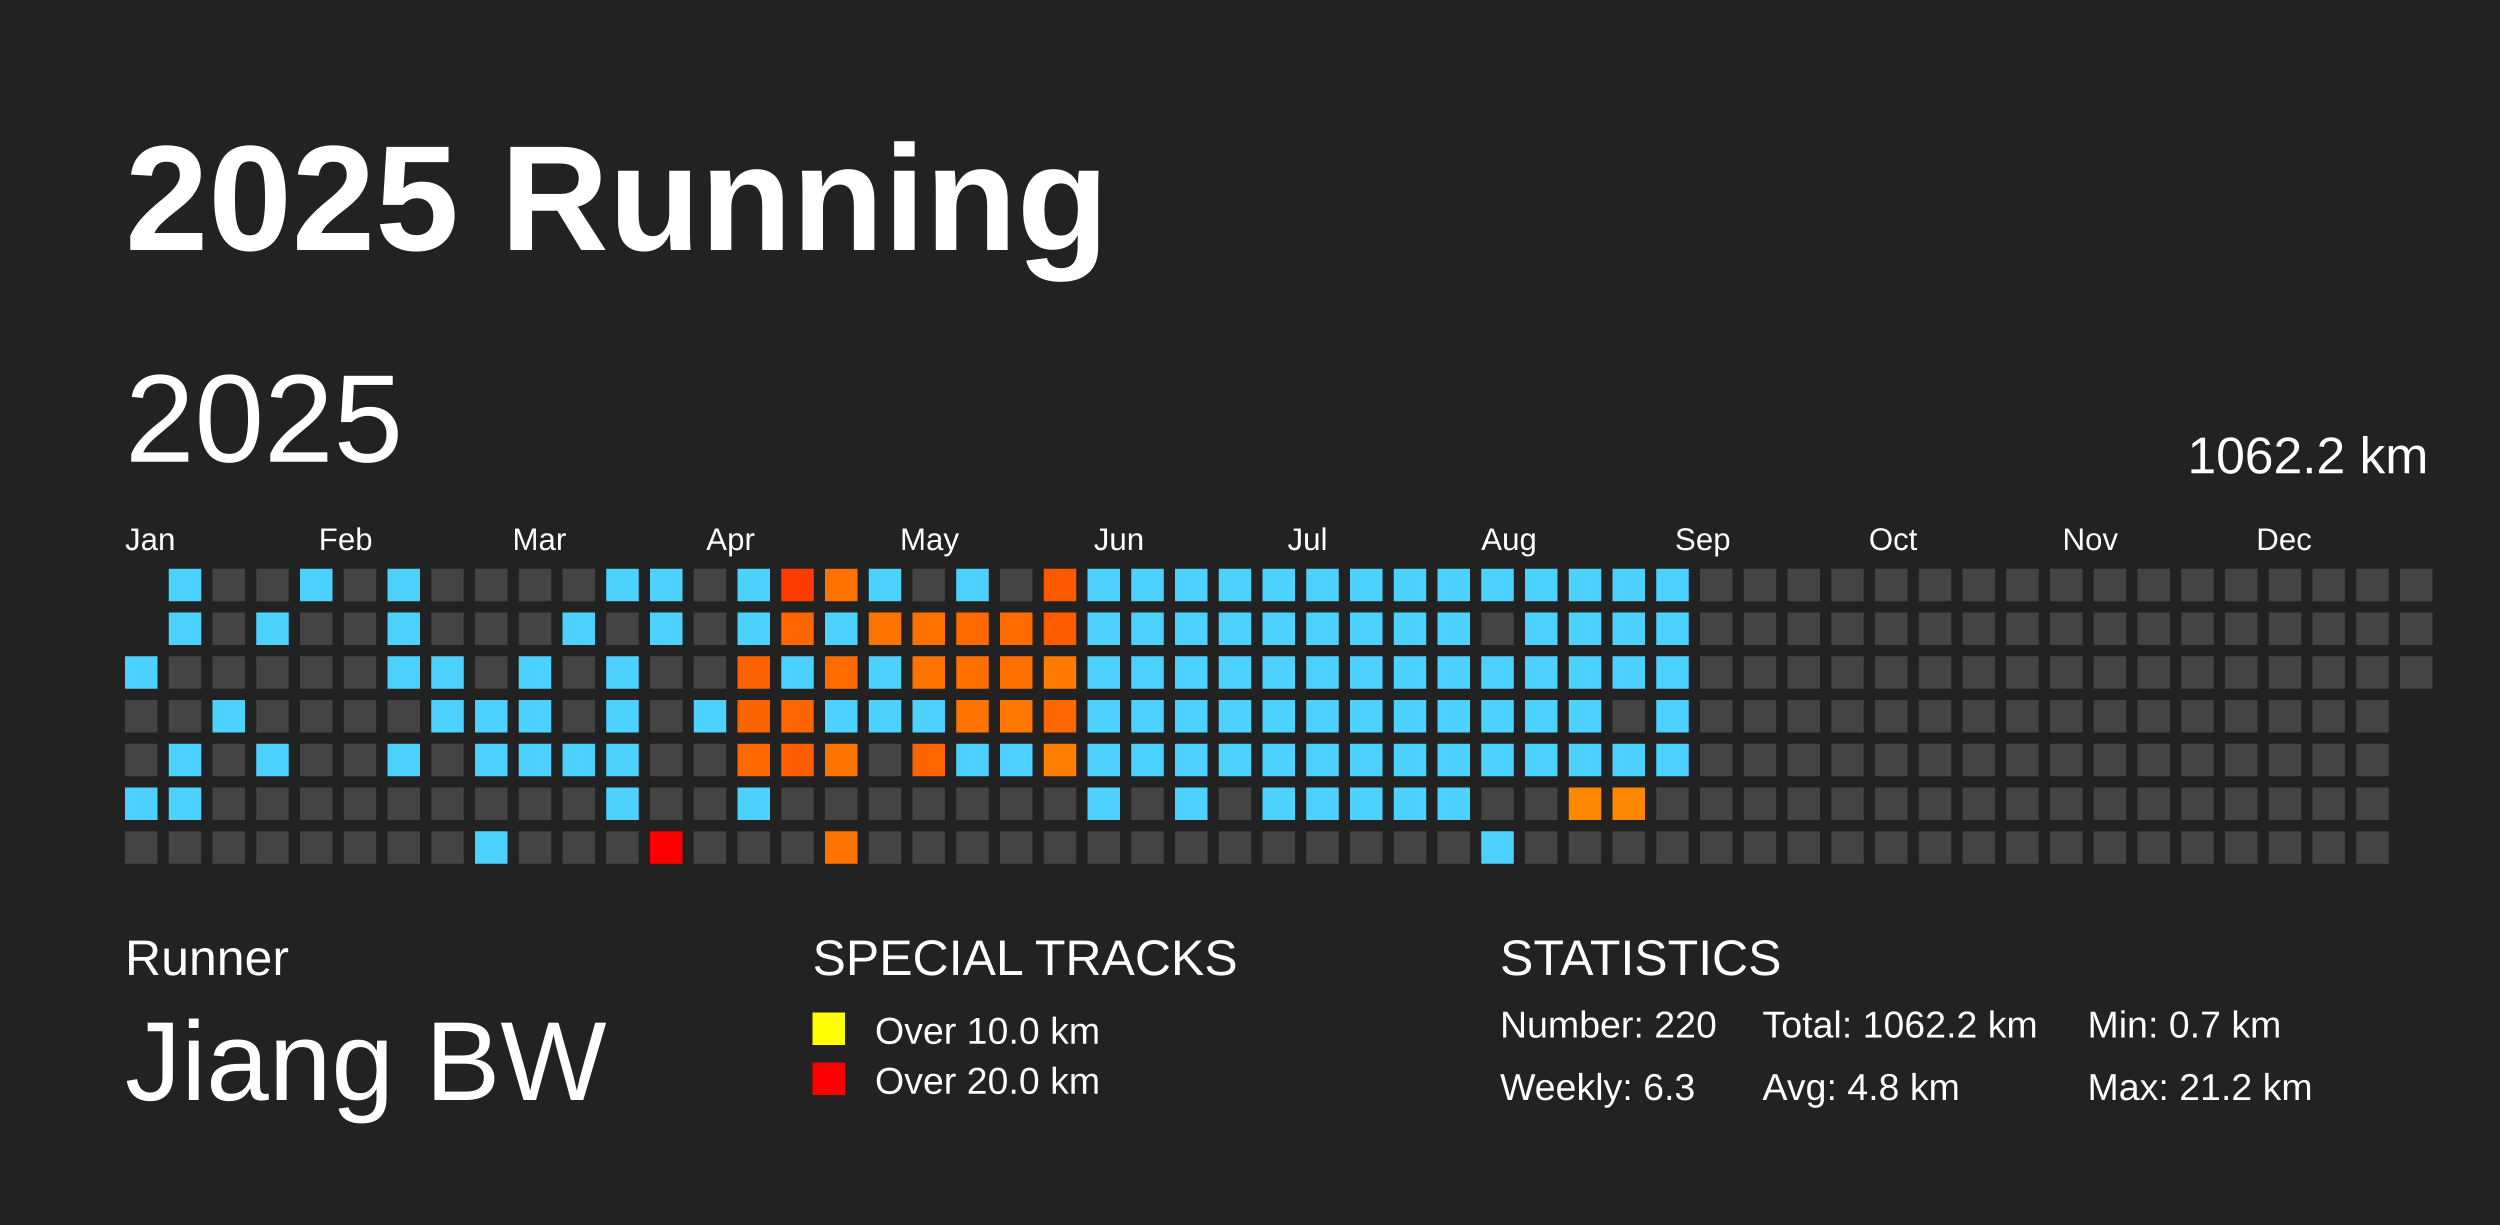
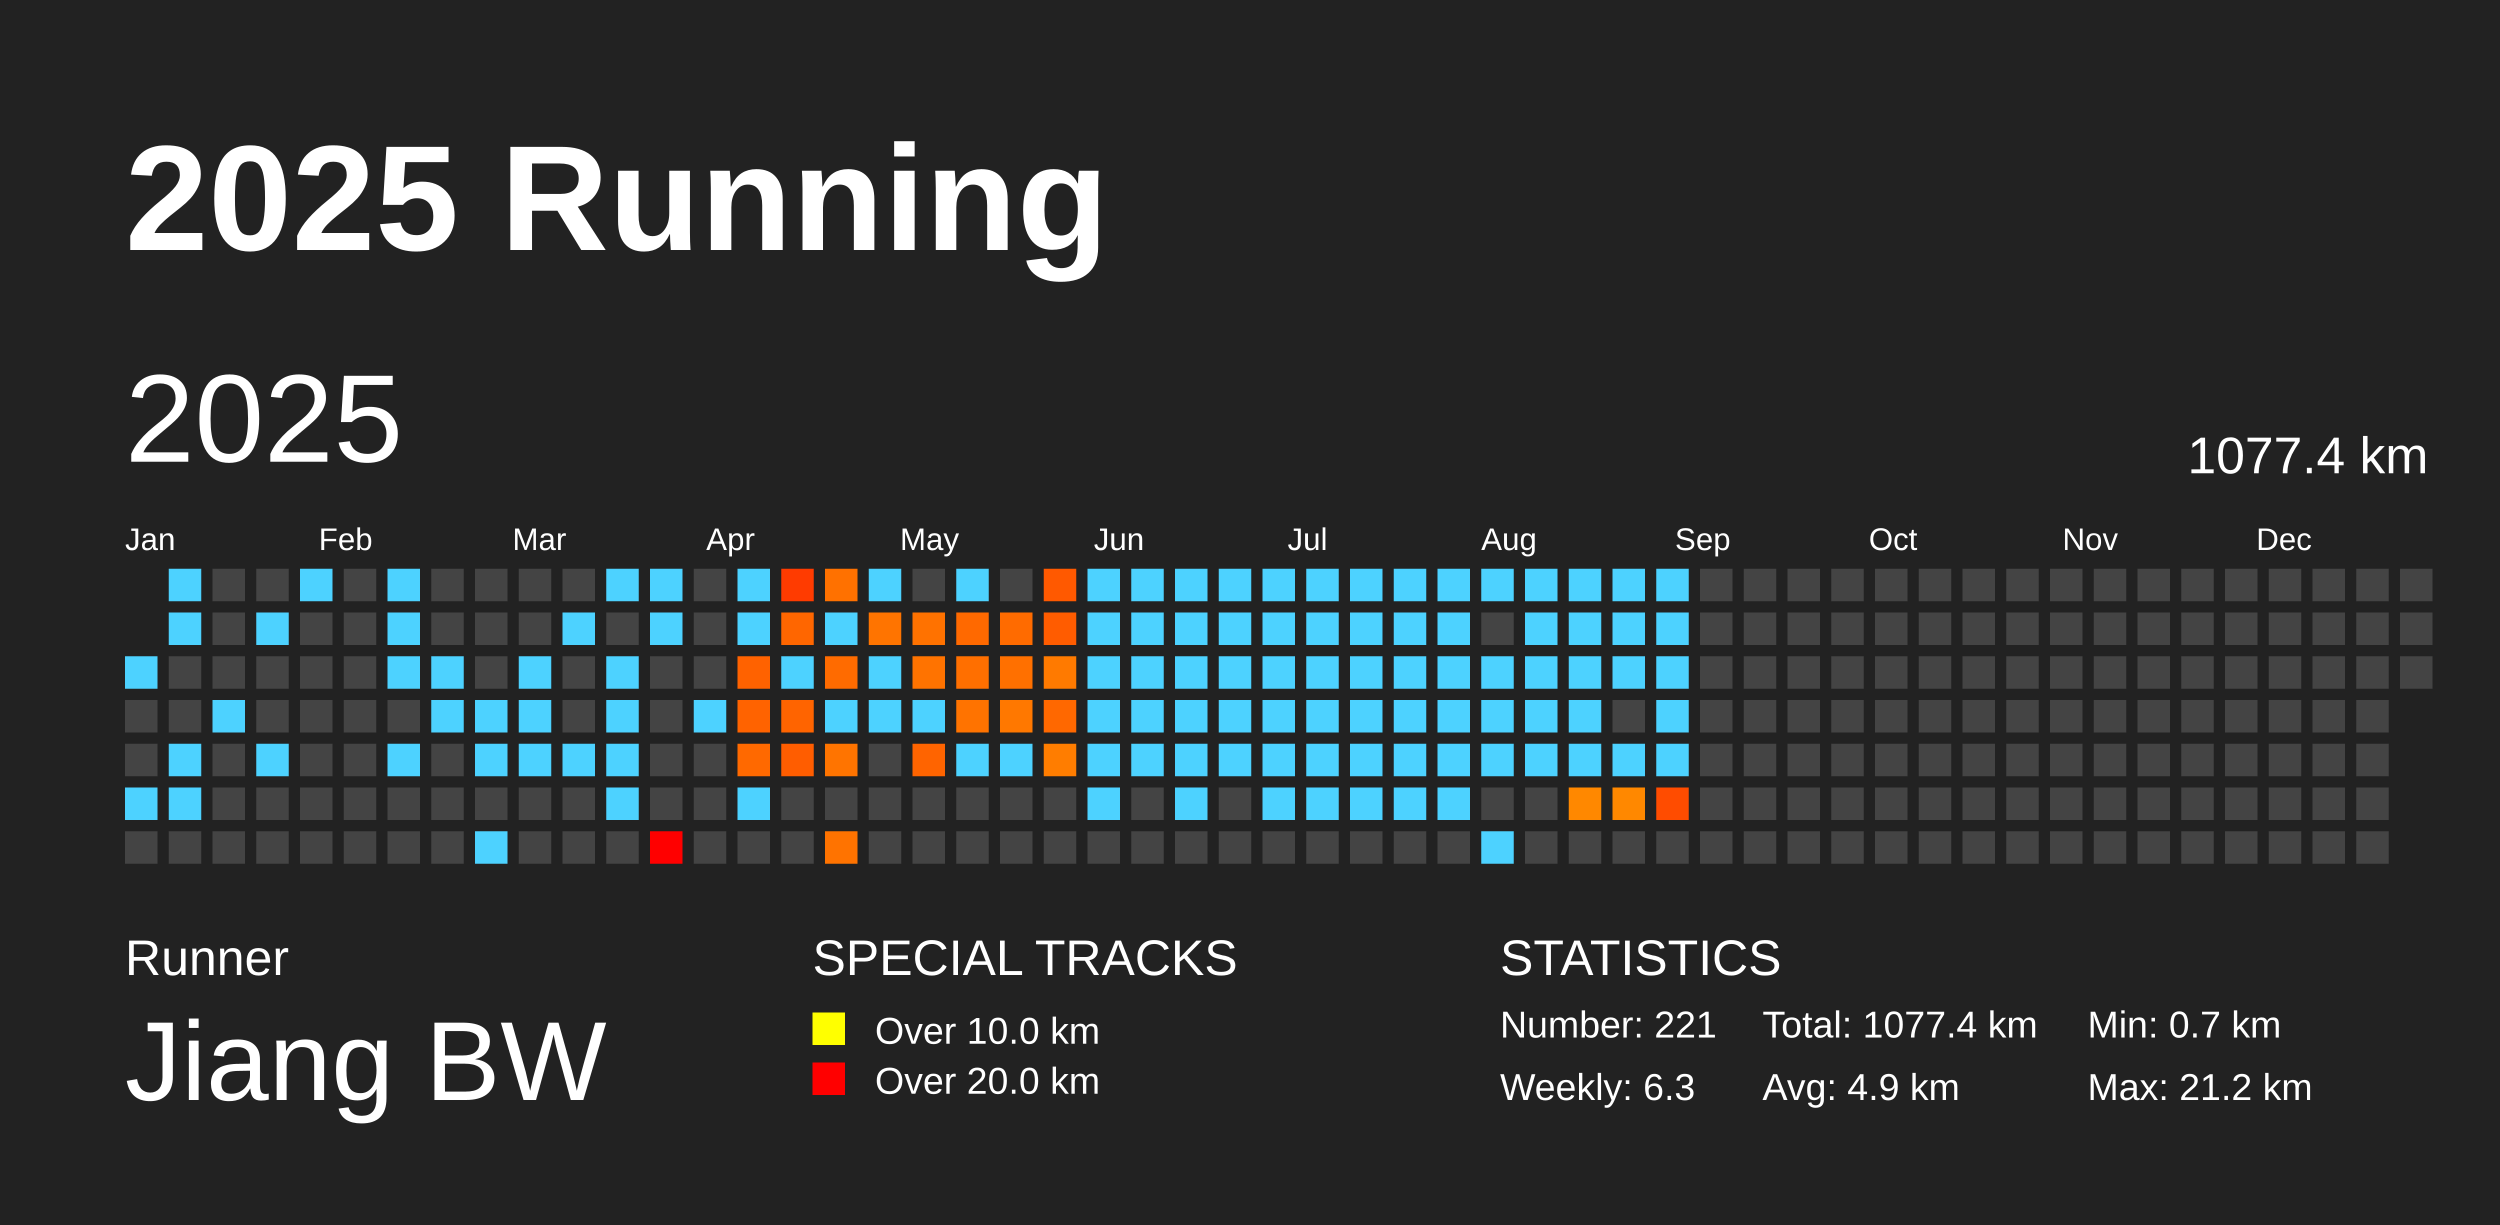
<svg xmlns="http://www.w3.org/2000/svg" baseProfile="full" height="98mm" version="1.1" viewBox="0,0,200,98" width="200mm">
  <defs />
  <rect fill="#222222" height="98" width="200" x="0" y="0" />
  <text fill="#FFFFFF" style="font-size:12px; font-family:Arial; font-weight:bold;" x="10" y="20">2025 Running</text>
  <text fill="#FFFFFF" style="font-size:4px; font-family:Arial" x="10" y="78">Runner</text>
  <text fill="#FFFFFF" style="font-size:9px; font-family:Arial" x="10" y="88">Jiang BW</text>
  <text fill="#FFFFFF" style="font-size:4px; font-family:Arial" x="65" y="78">SPECIAL TRACKS</text>
  <rect fill="yellow" height="2.6" width="2.6" x="65" y="81" />
  <text fill="#FFFFFF" style="font-size:3px; font-family:Arial" x="70" y="83.5">Over 10.0 km</text>
  <rect fill="red" height="2.6" width="2.6" x="65" y="85" />
  <text fill="#FFFFFF" style="font-size:3px; font-family:Arial" x="70" y="87.5">Over 20.0 km</text>
  <text fill="#FFFFFF" style="font-size:4px; font-family:Arial" x="120" y="78">STATISTICS</text>
-   <text fill="#FFFFFF" style="font-size:3px; font-family:Arial" x="120" y="83">Number: 220</text>
+   <text fill="#FFFFFF" style="font-size:3px; font-family:Arial" x="120" y="83">Number: 221</text>
  <text fill="#FFFFFF" style="font-size:3px; font-family:Arial" x="120" y="88">Weekly: 6.3</text>
-   <text fill="#FFFFFF" style="font-size:3px; font-family:Arial" x="141" y="83">Total: 1062.2 km</text>
-   <text fill="#FFFFFF" style="font-size:3px; font-family:Arial" x="141" y="88">Avg: 4.8 km</text>
+   <text fill="#FFFFFF" style="font-size:3px; font-family:Arial" x="141" y="83">Total: 1077.4 km</text>
+   <text fill="#FFFFFF" style="font-size:3px; font-family:Arial" x="141" y="88">Avg: 4.9 km</text>
  <text fill="#FFFFFF" style="font-size:3px; font-family:Arial" x="167" y="83">Min: 0.7 km</text>
  <text fill="#FFFFFF" style="font-size:3px; font-family:Arial" x="167" y="88">Max: 21.2 km</text>
  <text dominant-baseline="hanging" fill="#FFFFFF" style="font-size:10.0px; font-family:Arial;" x="10" y="30">2025</text>
-   <text dominant-baseline="hanging" fill="#FFFFFF" style="font-size:4.125px; font-family:Arial;" x="175" y="35">1062.2 km</text>
+   <text dominant-baseline="hanging" fill="#FFFFFF" style="font-size:4.125px; font-family:Arial;" x="175" y="35">1077.4 km</text>
  <text fill="#FFFFFF" style="font-size:2.5px; font-family:Arial" x="10.0" y="44">Jan</text>
  <text fill="#FFFFFF" style="font-size:2.5px; font-family:Arial" x="25.5" y="44">Feb</text>
  <text fill="#FFFFFF" style="font-size:2.5px; font-family:Arial" x="41.0" y="44">Mar</text>
  <text fill="#FFFFFF" style="font-size:2.5px; font-family:Arial" x="56.5" y="44">Apr</text>
  <text fill="#FFFFFF" style="font-size:2.5px; font-family:Arial" x="72.0" y="44">May</text>
  <text fill="#FFFFFF" style="font-size:2.5px; font-family:Arial" x="87.5" y="44">Jun</text>
  <text fill="#FFFFFF" style="font-size:2.5px; font-family:Arial" x="103.0" y="44">Jul</text>
  <text fill="#FFFFFF" style="font-size:2.5px; font-family:Arial" x="118.5" y="44">Aug</text>
  <text fill="#FFFFFF" style="font-size:2.5px; font-family:Arial" x="134.0" y="44">Sep</text>
  <text fill="#FFFFFF" style="font-size:2.5px; font-family:Arial" x="149.5" y="44">Oct</text>
  <text fill="#FFFFFF" style="font-size:2.5px; font-family:Arial" x="165.0" y="44">Nov</text>
  <text fill="#FFFFFF" style="font-size:2.5px; font-family:Arial" x="180.5" y="44">Dec</text>
  <rect fill="#4dd2ff" height="2.6" width="2.6" x="10.0" y="52.5" />
  <rect fill="#444444" height="2.6" width="2.6" x="10.0" y="56.0" />
  <rect fill="#444444" height="2.6" width="2.6" x="10.0" y="59.5" />
  <rect fill="#4dd2ff" height="2.6" width="2.6" x="10.0" y="63.0" />
  <rect fill="#444444" height="2.6" width="2.6" x="10.0" y="66.5" />
  <rect fill="#4dd2ff" height="2.6" width="2.6" x="13.5" y="45.5" />
  <rect fill="#4dd2ff" height="2.6" width="2.6" x="13.5" y="49.0" />
  <rect fill="#444444" height="2.6" width="2.6" x="13.5" y="52.5" />
  <rect fill="#444444" height="2.6" width="2.6" x="13.5" y="56.0" />
  <rect fill="#4dd2ff" height="2.6" width="2.6" x="13.5" y="59.5" />
  <rect fill="#4dd2ff" height="2.6" width="2.6" x="13.5" y="63.0" />
  <rect fill="#444444" height="2.6" width="2.6" x="13.5" y="66.5" />
  <rect fill="#444444" height="2.6" width="2.6" x="17.0" y="45.5" />
  <rect fill="#444444" height="2.6" width="2.6" x="17.0" y="49.0" />
  <rect fill="#444444" height="2.6" width="2.6" x="17.0" y="52.5" />
  <rect fill="#4dd2ff" height="2.6" width="2.6" x="17.0" y="56.0" />
  <rect fill="#444444" height="2.6" width="2.6" x="17.0" y="59.5" />
  <rect fill="#444444" height="2.6" width="2.6" x="17.0" y="63.0" />
  <rect fill="#444444" height="2.6" width="2.6" x="17.0" y="66.5" />
  <rect fill="#444444" height="2.6" width="2.6" x="20.5" y="45.5" />
  <rect fill="#4dd2ff" height="2.6" width="2.6" x="20.5" y="49.0" />
  <rect fill="#444444" height="2.6" width="2.6" x="20.5" y="52.5" />
  <rect fill="#444444" height="2.6" width="2.6" x="20.5" y="56.0" />
  <rect fill="#4dd2ff" height="2.6" width="2.6" x="20.5" y="59.5" />
  <rect fill="#444444" height="2.6" width="2.6" x="20.5" y="63.0" />
  <rect fill="#444444" height="2.6" width="2.6" x="20.5" y="66.5" />
  <rect fill="#4dd2ff" height="2.6" width="2.6" x="24.0" y="45.5" />
  <rect fill="#444444" height="2.6" width="2.6" x="24.0" y="49.0" />
  <rect fill="#444444" height="2.6" width="2.6" x="24.0" y="52.5" />
  <rect fill="#444444" height="2.6" width="2.6" x="24.0" y="56.0" />
  <rect fill="#444444" height="2.6" width="2.6" x="24.0" y="59.5" />
  <rect fill="#444444" height="2.6" width="2.6" x="24.0" y="63.0" />
  <rect fill="#444444" height="2.6" width="2.6" x="24.0" y="66.5" />
  <rect fill="#444444" height="2.6" width="2.6" x="27.5" y="45.5" />
  <rect fill="#444444" height="2.6" width="2.6" x="27.5" y="49.0" />
  <rect fill="#444444" height="2.6" width="2.6" x="27.5" y="52.5" />
  <rect fill="#444444" height="2.6" width="2.6" x="27.5" y="56.0" />
  <rect fill="#444444" height="2.6" width="2.6" x="27.5" y="59.5" />
  <rect fill="#444444" height="2.6" width="2.6" x="27.5" y="63.0" />
  <rect fill="#444444" height="2.6" width="2.6" x="27.5" y="66.5" />
  <rect fill="#4dd2ff" height="2.6" width="2.6" x="31.0" y="45.5" />
  <rect fill="#4dd2ff" height="2.6" width="2.6" x="31.0" y="49.0" />
  <rect fill="#4dd2ff" height="2.6" width="2.6" x="31.0" y="52.5" />
  <rect fill="#444444" height="2.6" width="2.6" x="31.0" y="56.0" />
  <rect fill="#4dd2ff" height="2.6" width="2.6" x="31.0" y="59.5" />
  <rect fill="#444444" height="2.6" width="2.6" x="31.0" y="63.0" />
  <rect fill="#444444" height="2.6" width="2.6" x="31.0" y="66.5" />
  <rect fill="#444444" height="2.6" width="2.6" x="34.5" y="45.5" />
  <rect fill="#444444" height="2.6" width="2.6" x="34.5" y="49.0" />
  <rect fill="#4dd2ff" height="2.6" width="2.6" x="34.5" y="52.5" />
  <rect fill="#4dd2ff" height="2.6" width="2.6" x="34.5" y="56.0" />
  <rect fill="#444444" height="2.6" width="2.6" x="34.5" y="59.5" />
  <rect fill="#444444" height="2.6" width="2.6" x="34.5" y="63.0" />
  <rect fill="#444444" height="2.6" width="2.6" x="34.5" y="66.5" />
  <rect fill="#444444" height="2.6" width="2.6" x="38.0" y="45.5" />
  <rect fill="#444444" height="2.6" width="2.6" x="38.0" y="49.0" />
  <rect fill="#444444" height="2.6" width="2.6" x="38.0" y="52.5" />
  <rect fill="#4dd2ff" height="2.6" width="2.6" x="38.0" y="56.0" />
  <rect fill="#4dd2ff" height="2.6" width="2.6" x="38.0" y="59.5" />
  <rect fill="#444444" height="2.6" width="2.6" x="38.0" y="63.0" />
  <rect fill="#4dd2ff" height="2.6" width="2.6" x="38.0" y="66.5" />
  <rect fill="#444444" height="2.6" width="2.6" x="41.5" y="45.5" />
  <rect fill="#444444" height="2.6" width="2.6" x="41.5" y="49.0" />
  <rect fill="#4dd2ff" height="2.6" width="2.6" x="41.5" y="52.5" />
  <rect fill="#4dd2ff" height="2.6" width="2.6" x="41.5" y="56.0" />
  <rect fill="#4dd2ff" height="2.6" width="2.6" x="41.5" y="59.5" />
  <rect fill="#444444" height="2.6" width="2.6" x="41.5" y="63.0" />
  <rect fill="#444444" height="2.6" width="2.6" x="41.5" y="66.5" />
  <rect fill="#444444" height="2.6" width="2.6" x="45.0" y="45.5" />
  <rect fill="#4dd2ff" height="2.6" width="2.6" x="45.0" y="49.0" />
  <rect fill="#444444" height="2.6" width="2.6" x="45.0" y="52.5" />
  <rect fill="#444444" height="2.6" width="2.6" x="45.0" y="56.0" />
  <rect fill="#4dd2ff" height="2.6" width="2.6" x="45.0" y="59.5" />
  <rect fill="#444444" height="2.6" width="2.6" x="45.0" y="63.0" />
  <rect fill="#444444" height="2.6" width="2.6" x="45.0" y="66.5" />
  <rect fill="#4dd2ff" height="2.6" width="2.6" x="48.5" y="45.5" />
  <rect fill="#444444" height="2.6" width="2.6" x="48.5" y="49.0" />
  <rect fill="#4dd2ff" height="2.6" width="2.6" x="48.5" y="52.5" />
  <rect fill="#4dd2ff" height="2.6" width="2.6" x="48.5" y="56.0" />
  <rect fill="#4dd2ff" height="2.6" width="2.6" x="48.5" y="59.5" />
  <rect fill="#4dd2ff" height="2.6" width="2.6" x="48.5" y="63.0" />
  <rect fill="#444444" height="2.6" width="2.6" x="48.5" y="66.5" />
  <rect fill="#4dd2ff" height="2.6" width="2.6" x="52.0" y="45.5" />
  <rect fill="#4dd2ff" height="2.6" width="2.6" x="52.0" y="49.0" />
  <rect fill="#444444" height="2.6" width="2.6" x="52.0" y="52.5" />
  <rect fill="#444444" height="2.6" width="2.6" x="52.0" y="56.0" />
  <rect fill="#444444" height="2.6" width="2.6" x="52.0" y="59.5" />
  <rect fill="#444444" height="2.6" width="2.6" x="52.0" y="63.0" />
  <rect fill="red" height="2.6" width="2.6" x="52.0" y="66.5" />
  <rect fill="#444444" height="2.6" width="2.6" x="55.5" y="45.5" />
  <rect fill="#444444" height="2.6" width="2.6" x="55.5" y="49.0" />
  <rect fill="#444444" height="2.6" width="2.6" x="55.5" y="52.5" />
  <rect fill="#4dd2ff" height="2.6" width="2.6" x="55.5" y="56.0" />
  <rect fill="#444444" height="2.6" width="2.6" x="55.5" y="59.5" />
  <rect fill="#444444" height="2.6" width="2.6" x="55.5" y="63.0" />
  <rect fill="#444444" height="2.6" width="2.6" x="55.5" y="66.5" />
  <rect fill="#4dd2ff" height="2.6" width="2.6" x="59.0" y="45.5" />
  <rect fill="#4dd2ff" height="2.6" width="2.6" x="59.0" y="49.0" />
  <rect fill="#ff6200" height="2.6" width="2.6" x="59.0" y="52.5" />
  <rect fill="#ff6300" height="2.6" width="2.6" x="59.0" y="56.0" />
  <rect fill="#ff6900" height="2.6" width="2.6" x="59.0" y="59.5" />
  <rect fill="#4dd2ff" height="2.6" width="2.6" x="59.0" y="63.0" />
  <rect fill="#444444" height="2.6" width="2.6" x="59.0" y="66.5" />
  <rect fill="#ff3b00" height="2.6" width="2.6" x="62.5" y="45.5" />
  <rect fill="#ff6600" height="2.6" width="2.6" x="62.5" y="49.0" />
  <rect fill="#4dd2ff" height="2.6" width="2.6" x="62.5" y="52.5" />
  <rect fill="#ff6400" height="2.6" width="2.6" x="62.5" y="56.0" />
  <rect fill="#ff5d00" height="2.6" width="2.6" x="62.5" y="59.5" />
  <rect fill="#444444" height="2.6" width="2.6" x="62.5" y="63.0" />
  <rect fill="#444444" height="2.6" width="2.6" x="62.5" y="66.5" />
  <rect fill="#ff7100" height="2.6" width="2.6" x="66.0" y="45.5" />
  <rect fill="#4dd2ff" height="2.6" width="2.6" x="66.0" y="49.0" />
  <rect fill="#ff6b00" height="2.6" width="2.6" x="66.0" y="52.5" />
  <rect fill="#4dd2ff" height="2.6" width="2.6" x="66.0" y="56.0" />
  <rect fill="#ff7400" height="2.6" width="2.6" x="66.0" y="59.5" />
  <rect fill="#444444" height="2.6" width="2.6" x="66.0" y="63.0" />
  <rect fill="#ff7300" height="2.6" width="2.6" x="66.0" y="66.5" />
  <rect fill="#4dd2ff" height="2.6" width="2.6" x="69.5" y="45.5" />
  <rect fill="#ff7400" height="2.6" width="2.6" x="69.5" y="49.0" />
  <rect fill="#4dd2ff" height="2.6" width="2.6" x="69.5" y="52.5" />
  <rect fill="#4dd2ff" height="2.6" width="2.6" x="69.5" y="56.0" />
  <rect fill="#444444" height="2.6" width="2.6" x="69.5" y="59.5" />
  <rect fill="#444444" height="2.6" width="2.6" x="69.5" y="63.0" />
  <rect fill="#444444" height="2.6" width="2.6" x="69.5" y="66.5" />
  <rect fill="#444444" height="2.6" width="2.6" x="73.0" y="45.5" />
  <rect fill="#ff7200" height="2.6" width="2.6" x="73.0" y="49.0" />
  <rect fill="#ff7300" height="2.6" width="2.6" x="73.0" y="52.5" />
  <rect fill="#4dd2ff" height="2.6" width="2.6" x="73.0" y="56.0" />
  <rect fill="#ff6400" height="2.6" width="2.6" x="73.0" y="59.5" />
  <rect fill="#444444" height="2.6" width="2.6" x="73.0" y="63.0" />
  <rect fill="#444444" height="2.6" width="2.6" x="73.0" y="66.5" />
  <rect fill="#4dd2ff" height="2.6" width="2.6" x="76.5" y="45.5" />
  <rect fill="#ff6900" height="2.6" width="2.6" x="76.5" y="49.0" />
  <rect fill="#ff6f00" height="2.6" width="2.6" x="76.5" y="52.5" />
  <rect fill="#ff7300" height="2.6" width="2.6" x="76.5" y="56.0" />
  <rect fill="#4dd2ff" height="2.6" width="2.6" x="76.5" y="59.5" />
  <rect fill="#444444" height="2.6" width="2.6" x="76.5" y="63.0" />
  <rect fill="#444444" height="2.6" width="2.6" x="76.5" y="66.5" />
  <rect fill="#444444" height="2.6" width="2.6" x="80.0" y="45.5" />
  <rect fill="#ff6b00" height="2.6" width="2.6" x="80.0" y="49.0" />
  <rect fill="#ff7000" height="2.6" width="2.6" x="80.0" y="52.5" />
  <rect fill="#ff7800" height="2.6" width="2.6" x="80.0" y="56.0" />
  <rect fill="#4dd2ff" height="2.6" width="2.6" x="80.0" y="59.5" />
  <rect fill="#444444" height="2.6" width="2.6" x="80.0" y="63.0" />
  <rect fill="#444444" height="2.6" width="2.6" x="80.0" y="66.5" />
  <rect fill="#ff5900" height="2.6" width="2.6" x="83.5" y="45.5" />
  <rect fill="#ff5c00" height="2.6" width="2.6" x="83.5" y="49.0" />
  <rect fill="#ff7a00" height="2.6" width="2.6" x="83.5" y="52.5" />
  <rect fill="#ff6800" height="2.6" width="2.6" x="83.5" y="56.0" />
  <rect fill="#ff7d00" height="2.6" width="2.6" x="83.5" y="59.5" />
  <rect fill="#444444" height="2.6" width="2.6" x="83.5" y="63.0" />
  <rect fill="#444444" height="2.6" width="2.6" x="83.5" y="66.5" />
  <rect fill="#4dd2ff" height="2.6" width="2.6" x="87.0" y="45.5" />
  <rect fill="#4dd2ff" height="2.6" width="2.6" x="87.0" y="49.0" />
  <rect fill="#4dd2ff" height="2.6" width="2.6" x="87.0" y="52.5" />
  <rect fill="#4dd2ff" height="2.6" width="2.6" x="87.0" y="56.0" />
  <rect fill="#4dd2ff" height="2.6" width="2.6" x="87.0" y="59.5" />
  <rect fill="#4dd2ff" height="2.6" width="2.6" x="87.0" y="63.0" />
  <rect fill="#444444" height="2.6" width="2.6" x="87.0" y="66.5" />
  <rect fill="#4dd2ff" height="2.6" width="2.6" x="90.5" y="45.5" />
  <rect fill="#4dd2ff" height="2.6" width="2.6" x="90.5" y="49.0" />
  <rect fill="#4dd2ff" height="2.6" width="2.6" x="90.5" y="52.5" />
  <rect fill="#4dd2ff" height="2.6" width="2.6" x="90.5" y="56.0" />
  <rect fill="#4dd2ff" height="2.6" width="2.6" x="90.5" y="59.5" />
  <rect fill="#444444" height="2.6" width="2.6" x="90.5" y="63.0" />
  <rect fill="#444444" height="2.6" width="2.6" x="90.5" y="66.5" />
  <rect fill="#4dd2ff" height="2.6" width="2.6" x="94.0" y="45.5" />
  <rect fill="#4dd2ff" height="2.6" width="2.6" x="94.0" y="49.0" />
  <rect fill="#4dd2ff" height="2.6" width="2.6" x="94.0" y="52.5" />
  <rect fill="#4dd2ff" height="2.6" width="2.6" x="94.0" y="56.0" />
  <rect fill="#4dd2ff" height="2.6" width="2.6" x="94.0" y="59.5" />
  <rect fill="#4dd2ff" height="2.6" width="2.6" x="94.0" y="63.0" />
  <rect fill="#444444" height="2.6" width="2.6" x="94.0" y="66.5" />
  <rect fill="#4dd2ff" height="2.6" width="2.6" x="97.5" y="45.5" />
  <rect fill="#4dd2ff" height="2.6" width="2.6" x="97.5" y="49.0" />
  <rect fill="#4dd2ff" height="2.6" width="2.6" x="97.5" y="52.5" />
  <rect fill="#4dd2ff" height="2.6" width="2.6" x="97.5" y="56.0" />
  <rect fill="#4dd2ff" height="2.6" width="2.6" x="97.5" y="59.5" />
  <rect fill="#444444" height="2.6" width="2.6" x="97.5" y="63.0" />
  <rect fill="#444444" height="2.6" width="2.6" x="97.5" y="66.5" />
  <rect fill="#4dd2ff" height="2.6" width="2.6" x="101.0" y="45.5" />
  <rect fill="#4dd2ff" height="2.6" width="2.6" x="101.0" y="49.0" />
  <rect fill="#4dd2ff" height="2.6" width="2.6" x="101.0" y="52.5" />
  <rect fill="#4dd2ff" height="2.6" width="2.6" x="101.0" y="56.0" />
  <rect fill="#4dd2ff" height="2.6" width="2.6" x="101.0" y="59.5" />
  <rect fill="#4dd2ff" height="2.6" width="2.6" x="101.0" y="63.0" />
  <rect fill="#444444" height="2.6" width="2.6" x="101.0" y="66.5" />
  <rect fill="#4dd2ff" height="2.6" width="2.6" x="104.5" y="45.5" />
  <rect fill="#4dd2ff" height="2.6" width="2.6" x="104.5" y="49.0" />
  <rect fill="#4dd2ff" height="2.6" width="2.6" x="104.5" y="52.5" />
  <rect fill="#4dd2ff" height="2.6" width="2.6" x="104.5" y="56.0" />
  <rect fill="#4dd2ff" height="2.6" width="2.6" x="104.5" y="59.5" />
  <rect fill="#4dd2ff" height="2.6" width="2.6" x="104.5" y="63.0" />
  <rect fill="#444444" height="2.6" width="2.6" x="104.5" y="66.5" />
  <rect fill="#4dd2ff" height="2.6" width="2.6" x="108.0" y="45.5" />
  <rect fill="#4dd2ff" height="2.6" width="2.6" x="108.0" y="49.0" />
  <rect fill="#4dd2ff" height="2.6" width="2.6" x="108.0" y="52.5" />
  <rect fill="#4dd2ff" height="2.6" width="2.6" x="108.0" y="56.0" />
  <rect fill="#4dd2ff" height="2.6" width="2.6" x="108.0" y="59.5" />
  <rect fill="#4dd2ff" height="2.6" width="2.6" x="108.0" y="63.0" />
  <rect fill="#444444" height="2.6" width="2.6" x="108.0" y="66.5" />
  <rect fill="#4dd2ff" height="2.6" width="2.6" x="111.5" y="45.5" />
  <rect fill="#4dd2ff" height="2.6" width="2.6" x="111.5" y="49.0" />
  <rect fill="#4dd2ff" height="2.6" width="2.6" x="111.5" y="52.5" />
  <rect fill="#4dd2ff" height="2.6" width="2.6" x="111.5" y="56.0" />
  <rect fill="#4dd2ff" height="2.6" width="2.6" x="111.5" y="59.5" />
  <rect fill="#4dd2ff" height="2.6" width="2.6" x="111.5" y="63.0" />
  <rect fill="#444444" height="2.6" width="2.6" x="111.5" y="66.5" />
  <rect fill="#4dd2ff" height="2.6" width="2.6" x="115.0" y="45.5" />
  <rect fill="#4dd2ff" height="2.6" width="2.6" x="115.0" y="49.0" />
  <rect fill="#4dd2ff" height="2.6" width="2.6" x="115.0" y="52.5" />
  <rect fill="#4dd2ff" height="2.6" width="2.6" x="115.0" y="56.0" />
  <rect fill="#4dd2ff" height="2.6" width="2.6" x="115.0" y="59.5" />
  <rect fill="#4dd2ff" height="2.6" width="2.6" x="115.0" y="63.0" />
  <rect fill="#444444" height="2.6" width="2.6" x="115.0" y="66.5" />
  <rect fill="#4dd2ff" height="2.6" width="2.6" x="118.5" y="45.5" />
  <rect fill="#444444" height="2.6" width="2.6" x="118.5" y="49.0" />
  <rect fill="#4dd2ff" height="2.6" width="2.6" x="118.5" y="52.5" />
  <rect fill="#4dd2ff" height="2.6" width="2.6" x="118.5" y="56.0" />
  <rect fill="#4dd2ff" height="2.6" width="2.6" x="118.5" y="59.5" />
  <rect fill="#444444" height="2.6" width="2.6" x="118.5" y="63.0" />
  <rect fill="#4dd2ff" height="2.6" width="2.6" x="118.5" y="66.5" />
  <rect fill="#4dd2ff" height="2.6" width="2.6" x="122.0" y="45.5" />
  <rect fill="#4dd2ff" height="2.6" width="2.6" x="122.0" y="49.0" />
  <rect fill="#4dd2ff" height="2.6" width="2.6" x="122.0" y="52.5" />
  <rect fill="#4dd2ff" height="2.6" width="2.6" x="122.0" y="56.0" />
  <rect fill="#4dd2ff" height="2.6" width="2.6" x="122.0" y="59.5" />
  <rect fill="#444444" height="2.6" width="2.6" x="122.0" y="63.0" />
  <rect fill="#444444" height="2.6" width="2.6" x="122.0" y="66.5" />
  <rect fill="#4dd2ff" height="2.6" width="2.6" x="125.5" y="45.5" />
  <rect fill="#4dd2ff" height="2.6" width="2.6" x="125.5" y="49.0" />
  <rect fill="#4dd2ff" height="2.6" width="2.6" x="125.5" y="52.5" />
  <rect fill="#4dd2ff" height="2.6" width="2.6" x="125.5" y="56.0" />
  <rect fill="#4dd2ff" height="2.6" width="2.6" x="125.5" y="59.5" />
  <rect fill="#ff8800" height="2.6" width="2.6" x="125.5" y="63.0" />
  <rect fill="#444444" height="2.6" width="2.6" x="125.5" y="66.5" />
  <rect fill="#4dd2ff" height="2.6" width="2.6" x="129.0" y="45.5" />
  <rect fill="#4dd2ff" height="2.6" width="2.6" x="129.0" y="49.0" />
  <rect fill="#4dd2ff" height="2.6" width="2.6" x="129.0" y="52.5" />
  <rect fill="#444444" height="2.6" width="2.6" x="129.0" y="56.0" />
  <rect fill="#4dd2ff" height="2.6" width="2.6" x="129.0" y="59.5" />
  <rect fill="#ff8800" height="2.6" width="2.6" x="129.0" y="63.0" />
  <rect fill="#444444" height="2.6" width="2.6" x="129.0" y="66.5" />
  <rect fill="#4dd2ff" height="2.6" width="2.6" x="132.5" y="45.5" />
  <rect fill="#4dd2ff" height="2.6" width="2.6" x="132.5" y="49.0" />
  <rect fill="#4dd2ff" height="2.6" width="2.6" x="132.5" y="52.5" />
  <rect fill="#4dd2ff" height="2.6" width="2.6" x="132.5" y="56.0" />
  <rect fill="#4dd2ff" height="2.6" width="2.6" x="132.5" y="59.5" />
-   <rect fill="#444444" height="2.6" width="2.6" x="132.5" y="63.0" />
+   <rect fill="#ff4c00" height="2.6" width="2.6" x="132.5" y="63.0" />
  <rect fill="#444444" height="2.6" width="2.6" x="132.5" y="66.5" />
  <rect fill="#444444" height="2.6" width="2.6" x="136.0" y="45.5" />
  <rect fill="#444444" height="2.6" width="2.6" x="136.0" y="49.0" />
  <rect fill="#444444" height="2.6" width="2.6" x="136.0" y="52.5" />
  <rect fill="#444444" height="2.6" width="2.6" x="136.0" y="56.0" />
  <rect fill="#444444" height="2.6" width="2.6" x="136.0" y="59.5" />
  <rect fill="#444444" height="2.6" width="2.6" x="136.0" y="63.0" />
  <rect fill="#444444" height="2.6" width="2.6" x="136.0" y="66.5" />
  <rect fill="#444444" height="2.6" width="2.6" x="139.5" y="45.5" />
  <rect fill="#444444" height="2.6" width="2.6" x="139.5" y="49.0" />
  <rect fill="#444444" height="2.6" width="2.6" x="139.5" y="52.5" />
  <rect fill="#444444" height="2.6" width="2.6" x="139.5" y="56.0" />
  <rect fill="#444444" height="2.6" width="2.6" x="139.5" y="59.5" />
  <rect fill="#444444" height="2.6" width="2.6" x="139.5" y="63.0" />
  <rect fill="#444444" height="2.6" width="2.6" x="139.5" y="66.5" />
  <rect fill="#444444" height="2.6" width="2.6" x="143.0" y="45.5" />
  <rect fill="#444444" height="2.6" width="2.6" x="143.0" y="49.0" />
  <rect fill="#444444" height="2.6" width="2.6" x="143.0" y="52.5" />
  <rect fill="#444444" height="2.6" width="2.6" x="143.0" y="56.0" />
  <rect fill="#444444" height="2.6" width="2.6" x="143.0" y="59.5" />
  <rect fill="#444444" height="2.6" width="2.6" x="143.0" y="63.0" />
  <rect fill="#444444" height="2.6" width="2.6" x="143.0" y="66.5" />
  <rect fill="#444444" height="2.6" width="2.6" x="146.5" y="45.5" />
  <rect fill="#444444" height="2.6" width="2.6" x="146.5" y="49.0" />
  <rect fill="#444444" height="2.6" width="2.6" x="146.5" y="52.5" />
  <rect fill="#444444" height="2.6" width="2.6" x="146.5" y="56.0" />
  <rect fill="#444444" height="2.6" width="2.6" x="146.5" y="59.5" />
  <rect fill="#444444" height="2.6" width="2.6" x="146.5" y="63.0" />
  <rect fill="#444444" height="2.6" width="2.6" x="146.5" y="66.5" />
  <rect fill="#444444" height="2.6" width="2.6" x="150.0" y="45.5" />
  <rect fill="#444444" height="2.6" width="2.6" x="150.0" y="49.0" />
  <rect fill="#444444" height="2.6" width="2.6" x="150.0" y="52.5" />
  <rect fill="#444444" height="2.6" width="2.6" x="150.0" y="56.0" />
  <rect fill="#444444" height="2.6" width="2.6" x="150.0" y="59.5" />
  <rect fill="#444444" height="2.6" width="2.6" x="150.0" y="63.0" />
  <rect fill="#444444" height="2.6" width="2.6" x="150.0" y="66.5" />
  <rect fill="#444444" height="2.6" width="2.6" x="153.5" y="45.5" />
  <rect fill="#444444" height="2.6" width="2.6" x="153.5" y="49.0" />
  <rect fill="#444444" height="2.6" width="2.6" x="153.5" y="52.5" />
  <rect fill="#444444" height="2.6" width="2.6" x="153.5" y="56.0" />
  <rect fill="#444444" height="2.6" width="2.6" x="153.5" y="59.5" />
  <rect fill="#444444" height="2.6" width="2.6" x="153.5" y="63.0" />
  <rect fill="#444444" height="2.6" width="2.6" x="153.5" y="66.5" />
  <rect fill="#444444" height="2.6" width="2.6" x="157.0" y="45.5" />
  <rect fill="#444444" height="2.6" width="2.6" x="157.0" y="49.0" />
  <rect fill="#444444" height="2.6" width="2.6" x="157.0" y="52.5" />
  <rect fill="#444444" height="2.6" width="2.6" x="157.0" y="56.0" />
  <rect fill="#444444" height="2.6" width="2.6" x="157.0" y="59.5" />
  <rect fill="#444444" height="2.6" width="2.6" x="157.0" y="63.0" />
  <rect fill="#444444" height="2.6" width="2.6" x="157.0" y="66.5" />
  <rect fill="#444444" height="2.6" width="2.6" x="160.5" y="45.5" />
  <rect fill="#444444" height="2.6" width="2.6" x="160.5" y="49.0" />
  <rect fill="#444444" height="2.6" width="2.6" x="160.5" y="52.5" />
  <rect fill="#444444" height="2.6" width="2.6" x="160.5" y="56.0" />
  <rect fill="#444444" height="2.6" width="2.6" x="160.5" y="59.5" />
  <rect fill="#444444" height="2.6" width="2.6" x="160.5" y="63.0" />
  <rect fill="#444444" height="2.6" width="2.6" x="160.5" y="66.5" />
  <rect fill="#444444" height="2.6" width="2.6" x="164.0" y="45.5" />
  <rect fill="#444444" height="2.6" width="2.6" x="164.0" y="49.0" />
  <rect fill="#444444" height="2.6" width="2.6" x="164.0" y="52.5" />
  <rect fill="#444444" height="2.6" width="2.6" x="164.0" y="56.0" />
  <rect fill="#444444" height="2.6" width="2.6" x="164.0" y="59.5" />
  <rect fill="#444444" height="2.6" width="2.6" x="164.0" y="63.0" />
  <rect fill="#444444" height="2.6" width="2.6" x="164.0" y="66.5" />
  <rect fill="#444444" height="2.6" width="2.6" x="167.5" y="45.5" />
  <rect fill="#444444" height="2.6" width="2.6" x="167.5" y="49.0" />
  <rect fill="#444444" height="2.6" width="2.6" x="167.5" y="52.5" />
  <rect fill="#444444" height="2.6" width="2.6" x="167.5" y="56.0" />
  <rect fill="#444444" height="2.6" width="2.6" x="167.5" y="59.5" />
  <rect fill="#444444" height="2.6" width="2.6" x="167.5" y="63.0" />
  <rect fill="#444444" height="2.6" width="2.6" x="167.5" y="66.5" />
  <rect fill="#444444" height="2.6" width="2.6" x="171.0" y="45.5" />
  <rect fill="#444444" height="2.6" width="2.6" x="171.0" y="49.0" />
  <rect fill="#444444" height="2.6" width="2.6" x="171.0" y="52.5" />
  <rect fill="#444444" height="2.6" width="2.6" x="171.0" y="56.0" />
  <rect fill="#444444" height="2.6" width="2.6" x="171.0" y="59.5" />
  <rect fill="#444444" height="2.6" width="2.6" x="171.0" y="63.0" />
  <rect fill="#444444" height="2.6" width="2.6" x="171.0" y="66.5" />
  <rect fill="#444444" height="2.6" width="2.6" x="174.5" y="45.5" />
  <rect fill="#444444" height="2.6" width="2.6" x="174.5" y="49.0" />
  <rect fill="#444444" height="2.6" width="2.6" x="174.5" y="52.5" />
  <rect fill="#444444" height="2.6" width="2.6" x="174.5" y="56.0" />
  <rect fill="#444444" height="2.6" width="2.6" x="174.5" y="59.5" />
  <rect fill="#444444" height="2.6" width="2.6" x="174.5" y="63.0" />
  <rect fill="#444444" height="2.6" width="2.6" x="174.5" y="66.5" />
  <rect fill="#444444" height="2.6" width="2.6" x="178.0" y="45.5" />
  <rect fill="#444444" height="2.6" width="2.6" x="178.0" y="49.0" />
  <rect fill="#444444" height="2.6" width="2.6" x="178.0" y="52.5" />
  <rect fill="#444444" height="2.6" width="2.6" x="178.0" y="56.0" />
  <rect fill="#444444" height="2.6" width="2.6" x="178.0" y="59.5" />
  <rect fill="#444444" height="2.6" width="2.6" x="178.0" y="63.0" />
  <rect fill="#444444" height="2.6" width="2.6" x="178.0" y="66.5" />
  <rect fill="#444444" height="2.6" width="2.6" x="181.5" y="45.5" />
  <rect fill="#444444" height="2.6" width="2.6" x="181.5" y="49.0" />
  <rect fill="#444444" height="2.6" width="2.6" x="181.5" y="52.5" />
  <rect fill="#444444" height="2.6" width="2.6" x="181.5" y="56.0" />
  <rect fill="#444444" height="2.6" width="2.6" x="181.5" y="59.5" />
  <rect fill="#444444" height="2.6" width="2.6" x="181.5" y="63.0" />
  <rect fill="#444444" height="2.6" width="2.6" x="181.5" y="66.5" />
  <rect fill="#444444" height="2.6" width="2.6" x="185.0" y="45.5" />
  <rect fill="#444444" height="2.6" width="2.6" x="185.0" y="49.0" />
  <rect fill="#444444" height="2.6" width="2.6" x="185.0" y="52.5" />
  <rect fill="#444444" height="2.6" width="2.6" x="185.0" y="56.0" />
  <rect fill="#444444" height="2.6" width="2.6" x="185.0" y="59.5" />
  <rect fill="#444444" height="2.6" width="2.6" x="185.0" y="63.0" />
  <rect fill="#444444" height="2.6" width="2.6" x="185.0" y="66.5" />
  <rect fill="#444444" height="2.6" width="2.6" x="188.5" y="45.5" />
  <rect fill="#444444" height="2.6" width="2.6" x="188.5" y="49.0" />
  <rect fill="#444444" height="2.6" width="2.6" x="188.5" y="52.5" />
  <rect fill="#444444" height="2.6" width="2.6" x="188.5" y="56.0" />
  <rect fill="#444444" height="2.6" width="2.6" x="188.5" y="59.5" />
  <rect fill="#444444" height="2.6" width="2.6" x="188.5" y="63.0" />
  <rect fill="#444444" height="2.6" width="2.6" x="188.5" y="66.5" />
  <rect fill="#444444" height="2.6" width="2.6" x="192.0" y="45.5" />
  <rect fill="#444444" height="2.6" width="2.6" x="192.0" y="49.0" />
  <rect fill="#444444" height="2.6" width="2.6" x="192.0" y="52.5" />
</svg>
